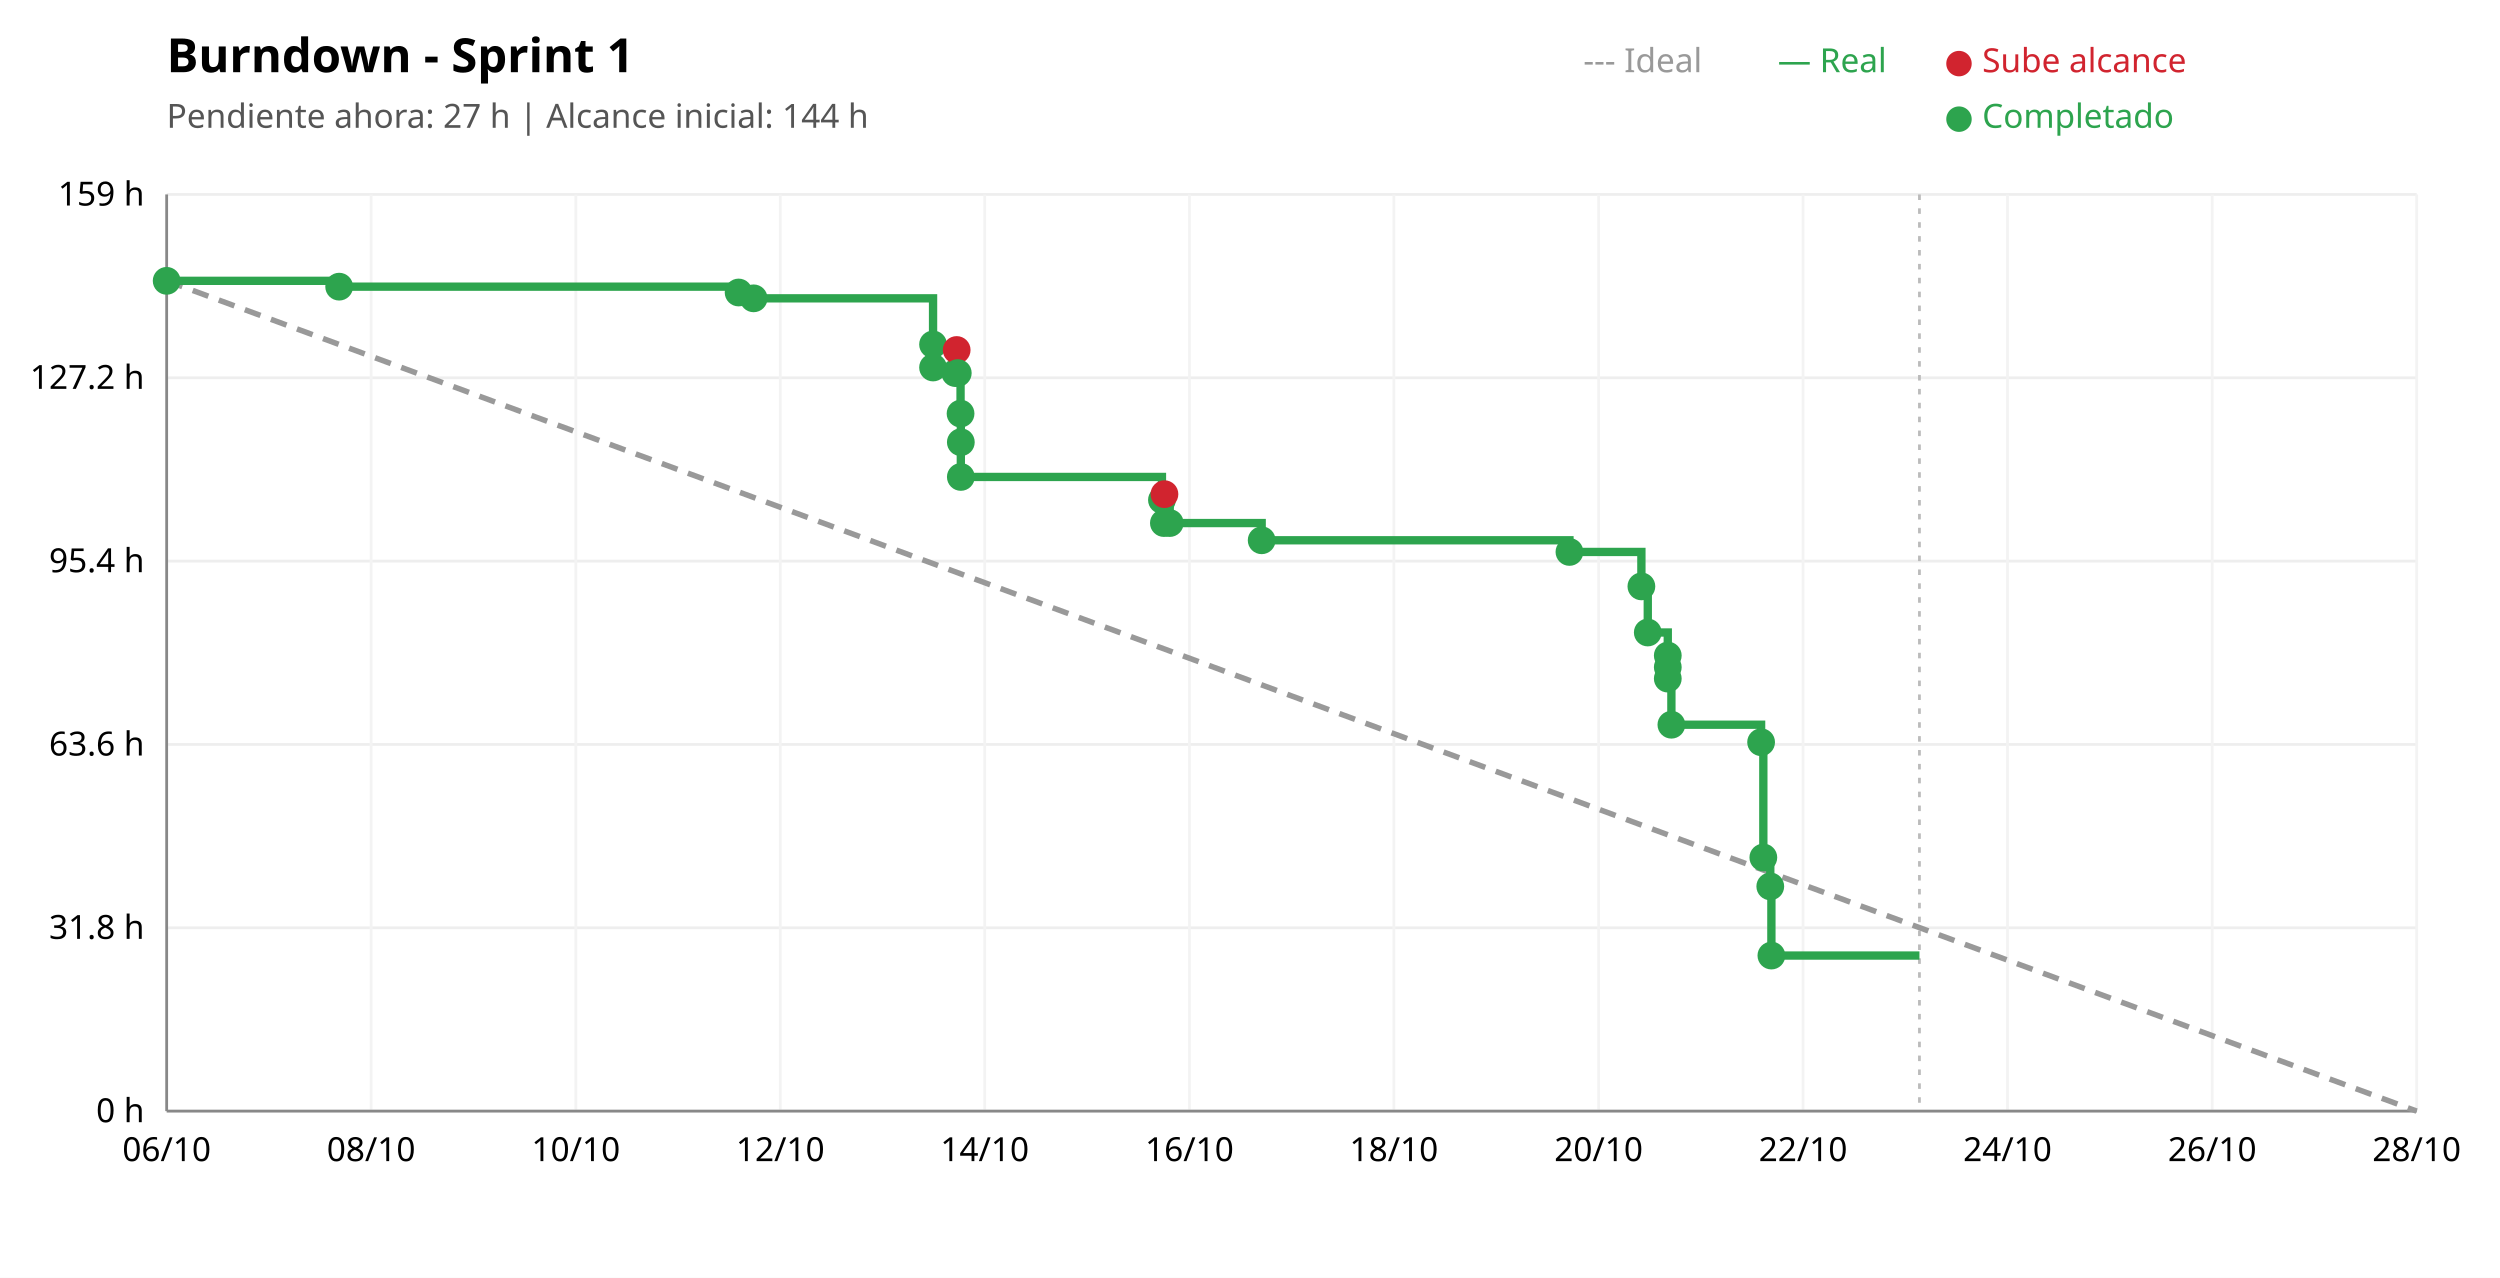
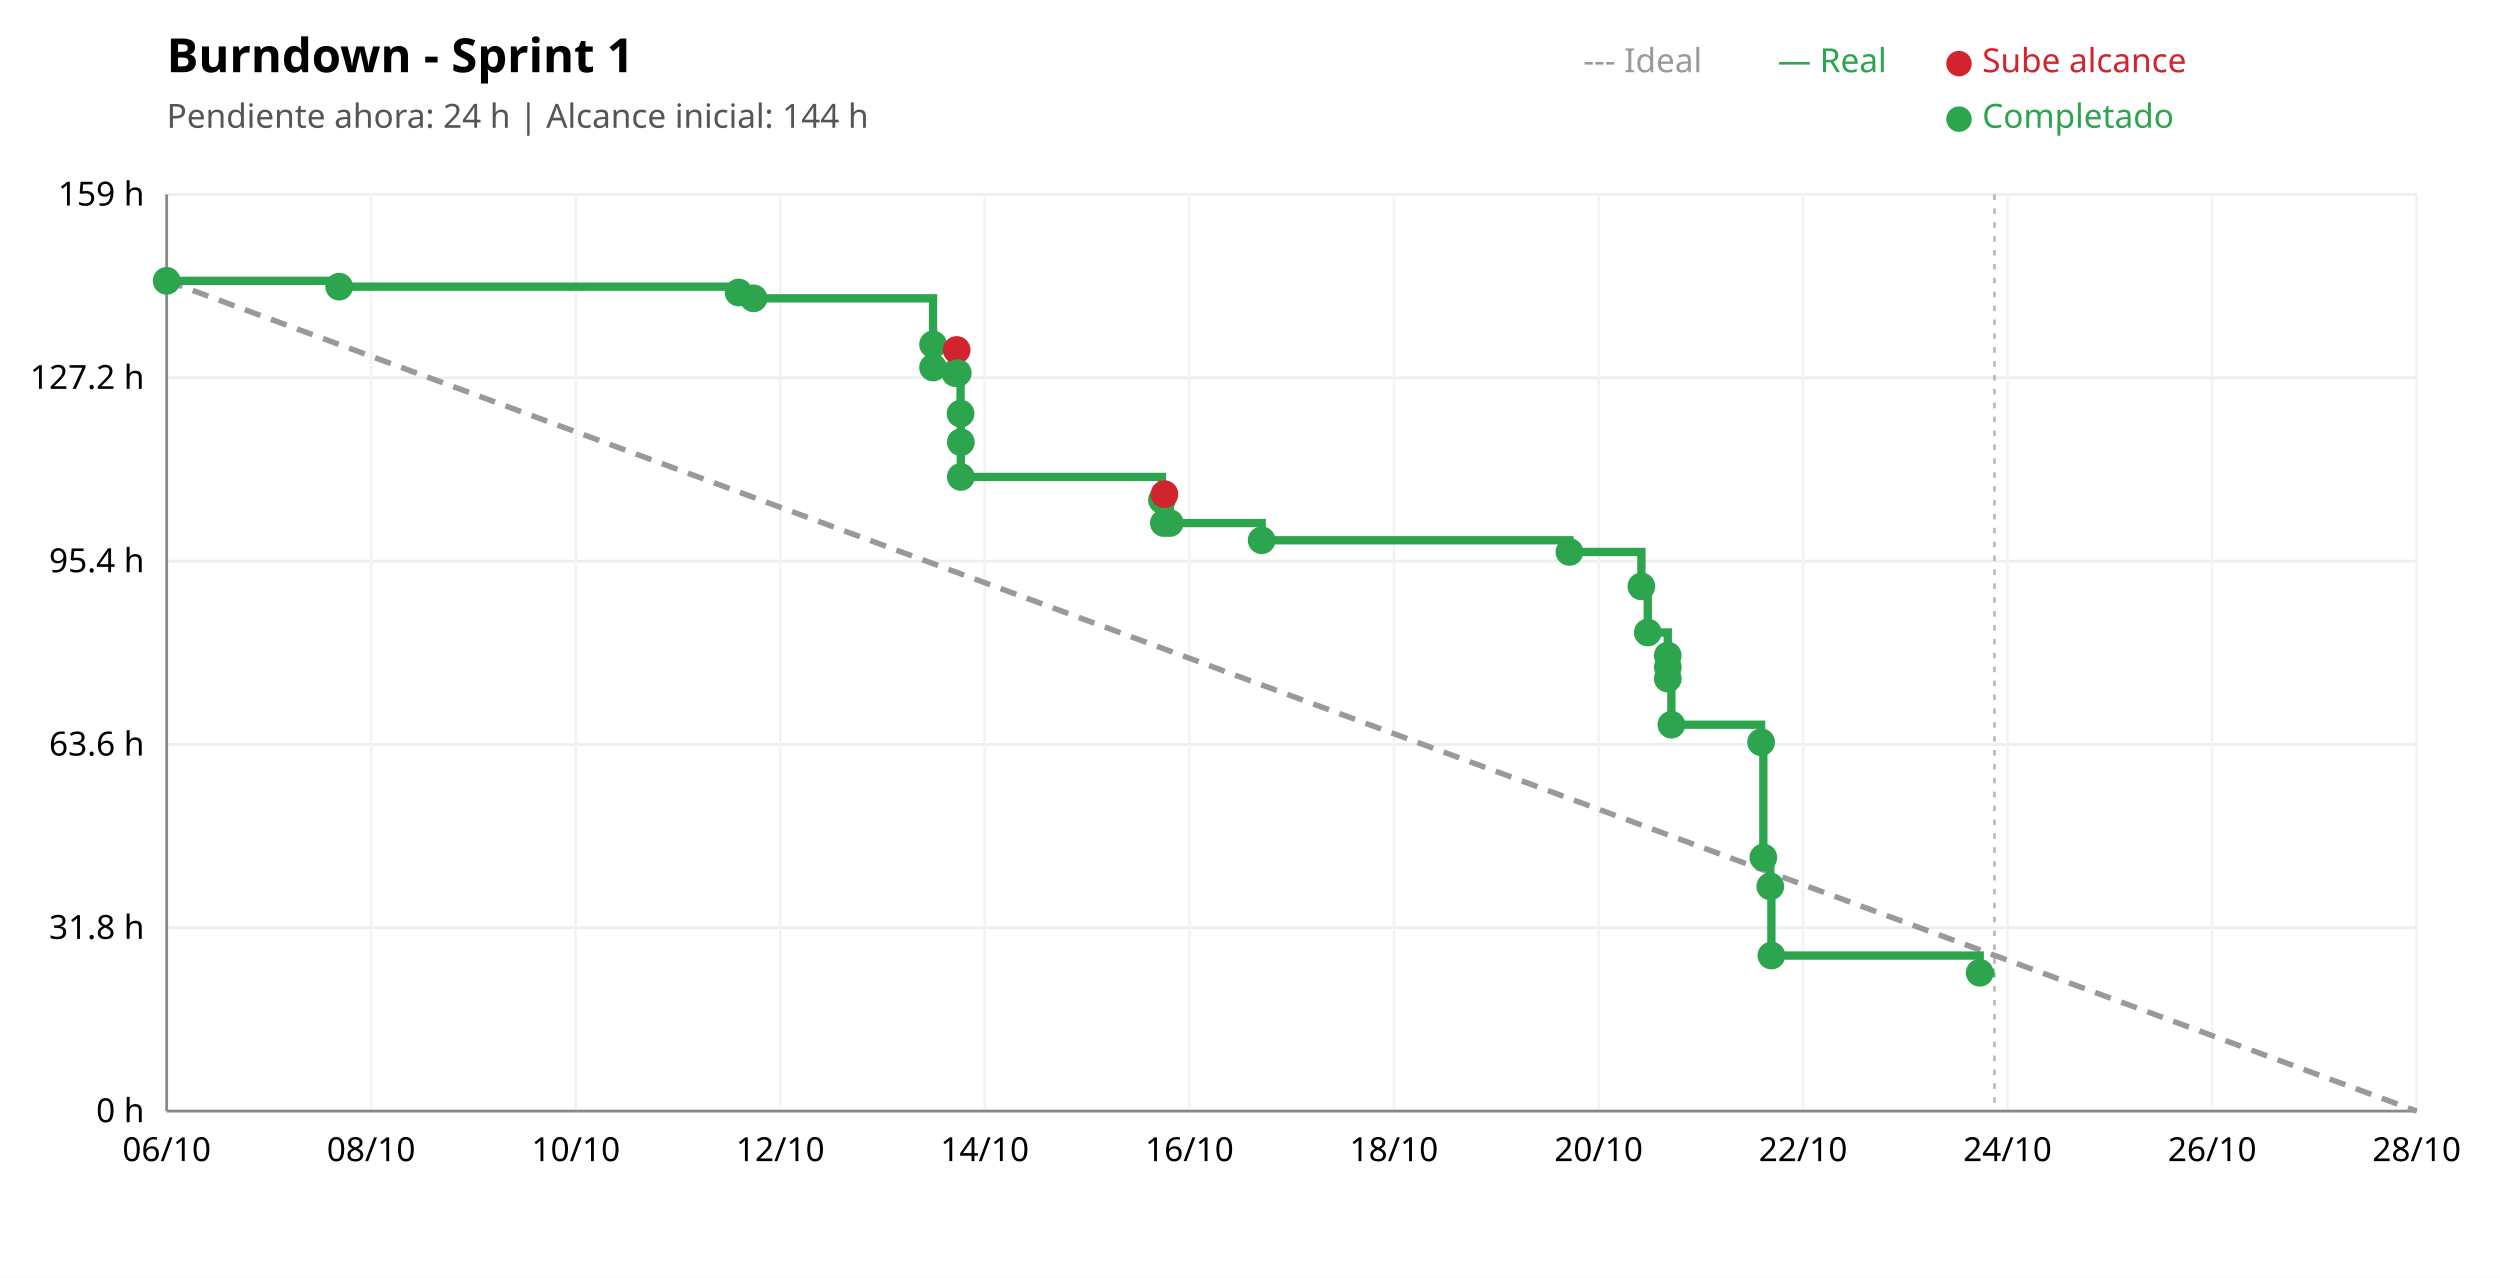
<svg xmlns="http://www.w3.org/2000/svg" width="900" height="460" font-family="sans-serif" font-size="12">
  <rect width="100%" height="100%" fill="white" />
  <text x="60" y="26" font-size="17" font-weight="bold">Burndown - Sprint 1</text>
-   <text x="60" y="46" fill="#555">Pendiente ahora: 27 h  |  Alcance inicial: 144 h</text>
+   <text x="60" y="46" fill="#555">Pendiente ahora: 24 h  |  Alcance inicial: 144 h</text>
  <line x1="60" y1="400.0" x2="870" y2="400.0" stroke="#eee" />
  <text x="52" y="404.0" text-anchor="end">0 h</text>
  <line x1="60" y1="334.0" x2="870" y2="334.0" stroke="#eee" />
  <text x="52" y="338.0" text-anchor="end">31.8 h</text>
  <line x1="60" y1="268.0" x2="870" y2="268.0" stroke="#eee" />
  <text x="52" y="272.0" text-anchor="end">63.6 h</text>
  <line x1="60" y1="202.0" x2="870" y2="202.0" stroke="#eee" />
  <text x="52" y="206.0" text-anchor="end">95.4 h</text>
  <line x1="60" y1="136.0" x2="870" y2="136.0" stroke="#eee" />
  <text x="52" y="140.0" text-anchor="end">127.2 h</text>
  <line x1="60" y1="70.0" x2="870" y2="70.0" stroke="#eee" />
  <text x="52" y="74.0" text-anchor="end">159 h</text>
  <line x1="60.0" y1="70" x2="60.0" y2="400" stroke="#f3f3f3" />
  <text x="60.0" y="418" text-anchor="middle">06/10</text>
  <line x1="133.6" y1="70" x2="133.6" y2="400" stroke="#f3f3f3" />
  <text x="133.6" y="418" text-anchor="middle">08/10</text>
  <line x1="207.3" y1="70" x2="207.3" y2="400" stroke="#f3f3f3" />
  <text x="207.3" y="418" text-anchor="middle">10/10</text>
  <line x1="280.9" y1="70" x2="280.9" y2="400" stroke="#f3f3f3" />
  <text x="280.9" y="418" text-anchor="middle">12/10</text>
  <line x1="354.5" y1="70" x2="354.5" y2="400" stroke="#f3f3f3" />
  <text x="354.5" y="418" text-anchor="middle">14/10</text>
  <line x1="428.2" y1="70" x2="428.2" y2="400" stroke="#f3f3f3" />
  <text x="428.2" y="418" text-anchor="middle">16/10</text>
  <line x1="501.8" y1="70" x2="501.8" y2="400" stroke="#f3f3f3" />
  <text x="501.8" y="418" text-anchor="middle">18/10</text>
  <line x1="575.5" y1="70" x2="575.5" y2="400" stroke="#f3f3f3" />
  <text x="575.5" y="418" text-anchor="middle">20/10</text>
  <line x1="649.1" y1="70" x2="649.1" y2="400" stroke="#f3f3f3" />
  <text x="649.1" y="418" text-anchor="middle">22/10</text>
  <line x1="722.7" y1="70" x2="722.7" y2="400" stroke="#f3f3f3" />
  <text x="722.7" y="418" text-anchor="middle">24/10</text>
  <line x1="796.4" y1="70" x2="796.4" y2="400" stroke="#f3f3f3" />
  <text x="796.4" y="418" text-anchor="middle">26/10</text>
  <line x1="870.0" y1="70" x2="870.0" y2="400" stroke="#f3f3f3" />
  <text x="870.0" y="418" text-anchor="middle">28/10</text>
  <line x1="60" y1="400" x2="870" y2="400" stroke="#888" />
  <line x1="60" y1="70" x2="60" y2="400" stroke="#888" />
-   <line x1="691.0" y1="70" x2="691.0" y2="400" stroke="#bbb" stroke-dasharray="2 3" />
+   <line x1="718.0" y1="70" x2="718.0" y2="400" stroke="#bbb" stroke-dasharray="2 3" />
  <polyline points="60.0,101.1 870.0,400.0" fill="none" stroke="#999" stroke-dasharray="6 4" stroke-width="2" />
-   <polyline points="60.0,101.1 122.1,101.1 122.1,103.2 265.9,103.2 265.9,105.3 271.3,105.3 271.3,107.4 335.9,107.4 335.9,124.0 335.9,124.0 335.9,132.3 343.9,132.3 343.9,134.3 344.4,134.3 344.4,126.0 344.8,126.0 344.8,134.3 345.8,134.3 345.8,148.9 345.9,148.9 345.9,159.2 345.9,159.2 345.9,171.7 418.3,171.7 418.3,180.0 419.0,180.0 419.0,188.3 419.2,188.3 419.2,177.9 421.1,177.9 421.1,188.3 454.2,188.3 454.2,194.5 565.0,194.5 565.0,198.7 590.9,198.7 590.9,211.1 593.2,211.1 593.2,227.7 600.4,227.7 600.4,236.0 600.4,236.0 600.4,240.2 600.4,240.2 600.4,244.3 601.7,244.3 601.7,260.9 634.0,260.9 634.0,267.2 634.8,267.2 634.8,308.7 637.3,308.7 637.3,319.1 637.7,319.1 637.7,344.0 691.0,344.0" fill="none" stroke="#2da44e" stroke-width="3" />
+   <polyline points="60.0,101.1 122.1,101.1 122.1,103.2 265.9,103.2 265.9,105.3 271.3,105.3 271.3,107.4 335.9,107.4 335.9,124.0 335.9,124.0 335.9,132.3 343.9,132.3 343.9,134.3 344.4,134.3 344.4,126.0 344.8,126.0 344.8,134.3 345.8,134.3 345.8,148.9 345.9,148.9 345.9,159.2 345.9,159.2 345.9,171.7 418.3,171.7 418.3,180.0 419.0,180.0 419.0,188.3 419.2,188.3 419.2,177.9 421.1,177.9 421.1,188.3 454.2,188.3 454.2,194.5 565.0,194.5 565.0,198.7 590.9,198.7 590.9,211.1 593.2,211.1 593.2,227.7 600.4,227.7 600.4,236.0 600.4,236.0 600.4,240.2 600.4,240.2 600.4,244.3 601.7,244.3 601.7,260.9 634.0,260.9 634.0,267.2 634.8,267.2 634.8,308.7 637.3,308.7 637.3,319.1 637.7,319.1 637.7,344.0 712.7,344.0 712.7,350.2 718.0,350.2" fill="none" stroke="#2da44e" stroke-width="3" />
  <circle cx="122.1" cy="103.2" r="5" fill="#2da44e" />
  <circle cx="265.9" cy="105.3" r="5" fill="#2da44e" />
  <circle cx="271.3" cy="107.4" r="5" fill="#2da44e" />
  <circle cx="335.9" cy="124.0" r="5" fill="#2da44e" />
  <circle cx="335.9" cy="132.3" r="5" fill="#2da44e" />
  <circle cx="343.9" cy="134.3" r="5" fill="#2da44e" />
  <circle cx="344.4" cy="126.0" r="5" fill="#d1242f" />
  <circle cx="344.8" cy="134.3" r="5" fill="#2da44e" />
  <circle cx="345.8" cy="148.9" r="5" fill="#2da44e" />
  <circle cx="345.9" cy="159.2" r="5" fill="#2da44e" />
  <circle cx="345.9" cy="171.7" r="5" fill="#2da44e" />
  <circle cx="418.3" cy="180.0" r="5" fill="#2da44e" />
  <circle cx="419.0" cy="188.3" r="5" fill="#2da44e" />
  <circle cx="419.2" cy="177.9" r="5" fill="#d1242f" />
  <circle cx="421.1" cy="188.3" r="5" fill="#2da44e" />
  <circle cx="454.2" cy="194.5" r="5" fill="#2da44e" />
  <circle cx="565.0" cy="198.7" r="5" fill="#2da44e" />
  <circle cx="590.9" cy="211.1" r="5" fill="#2da44e" />
  <circle cx="593.2" cy="227.7" r="5" fill="#2da44e" />
  <circle cx="600.4" cy="236.0" r="5" fill="#2da44e" />
  <circle cx="600.4" cy="240.2" r="5" fill="#2da44e" />
  <circle cx="600.4" cy="244.3" r="5" fill="#2da44e" />
  <circle cx="601.7" cy="260.9" r="5" fill="#2da44e" />
  <circle cx="634.0" cy="267.2" r="5" fill="#2da44e" />
  <circle cx="634.8" cy="308.7" r="5" fill="#2da44e" />
  <circle cx="637.3" cy="319.1" r="5" fill="#2da44e" />
  <circle cx="637.7" cy="344.0" r="5" fill="#2da44e" />
+   <circle cx="712.7" cy="350.2" r="5" fill="#2da44e" />
  <circle cx="60.0" cy="101.1" r="5" fill="#2da44e" />
  <text x="570" y="26" fill="#999">--- Ideal</text>
  <text x="640" y="26" fill="#2da44e">— Real</text>
  <text x="700" y="26" fill="#d1242f">● Sube alcance</text>
  <text x="700" y="46" fill="#2da44e">● Completado</text>
</svg>
